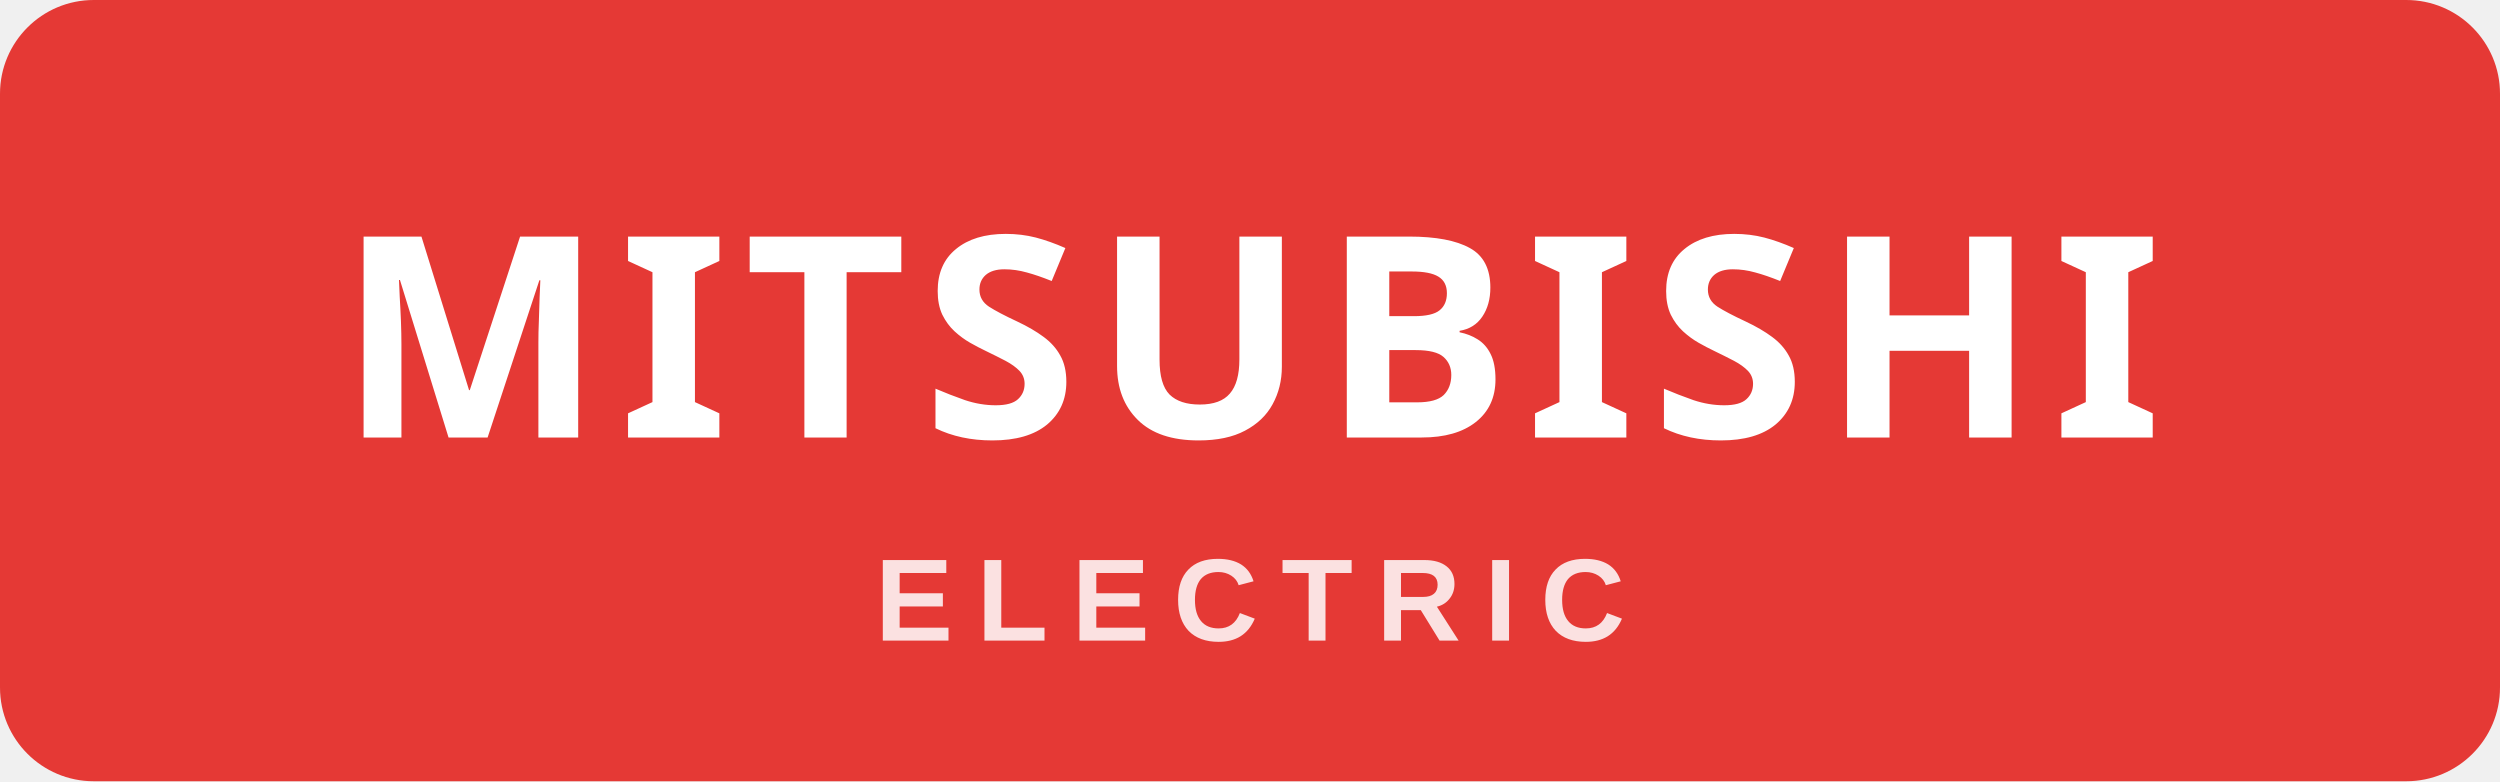
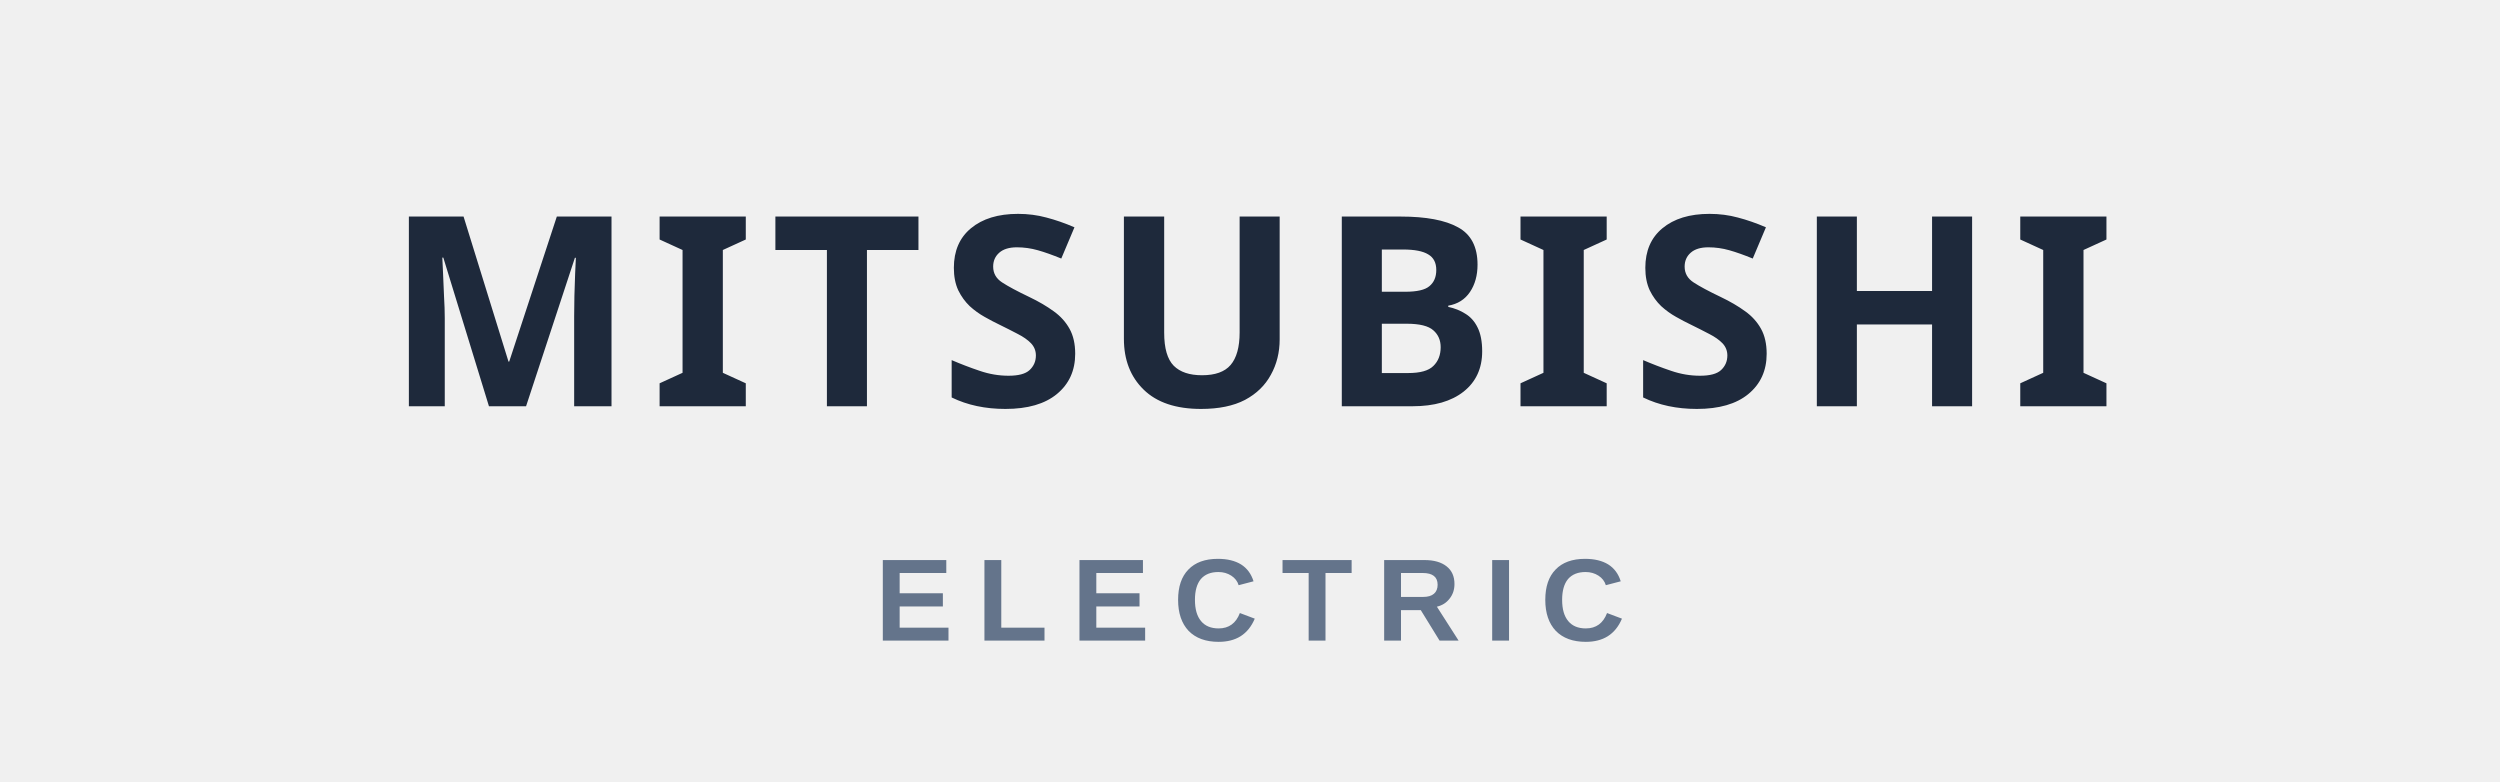
<svg xmlns="http://www.w3.org/2000/svg" viewBox="0 0 160 50" width="160" height="50">
-   <rect width="160" height="50" rx="6" fill="#e53935" />
-   <text x="80" y="28" font-family="'Arial Black', 'Impact', 'Segoe UI', sans-serif" font-size="18" font-weight="900" fill="#ffffff" text-anchor="middle" letter-spacing="1">MITSUBISHI</text>
-   <text x="80" y="41" font-family="Arial, sans-serif" font-size="7.5" font-weight="700" fill="#ffffff" opacity="0.85" text-anchor="middle" letter-spacing="1.5">ELECTRIC</text>
+   <text x="80" y="26" font-family="'Be Vietnam Pro', 'Arial Black', sans-serif" font-size="17" font-weight="900" fill="#1e293b" text-anchor="middle" letter-spacing="1">MITSUBISHI</text>
+   <text x="80" y="41" font-family="'Be Vietnam Pro', Arial, sans-serif" font-size="7.5" font-weight="700" fill="#64748b" text-anchor="middle" letter-spacing="1.5">ELECTRIC</text>
</svg>
